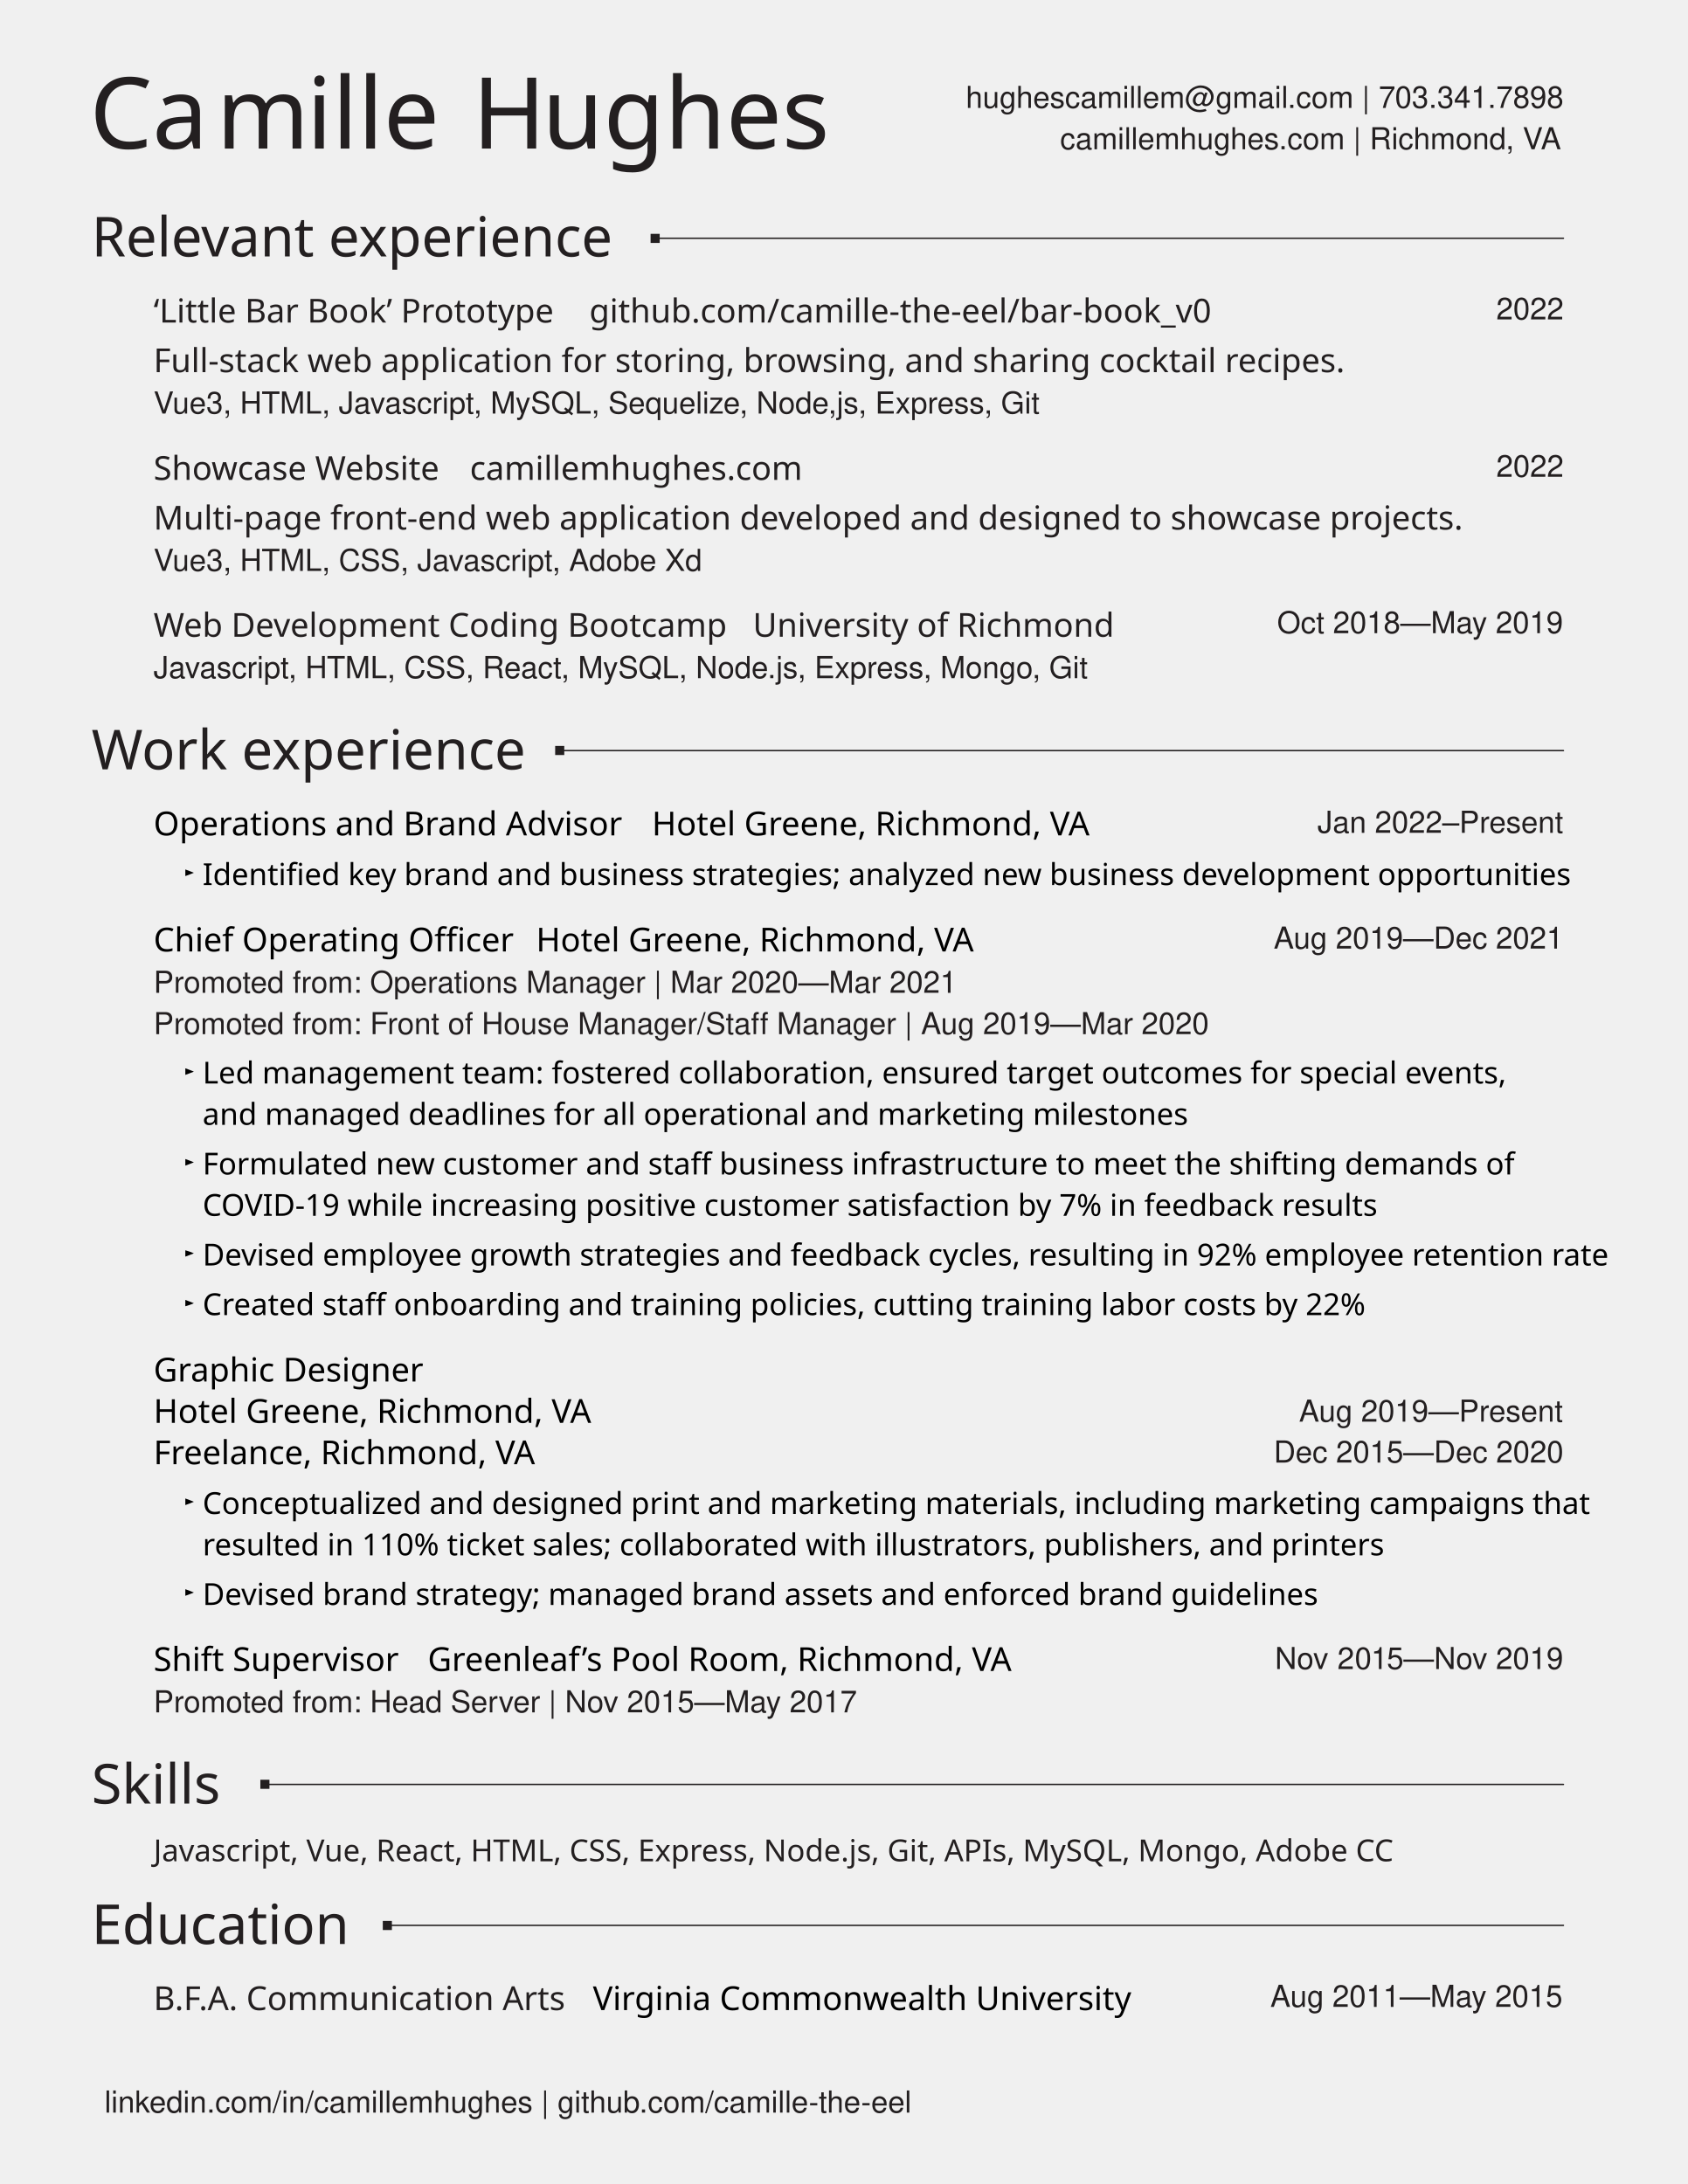
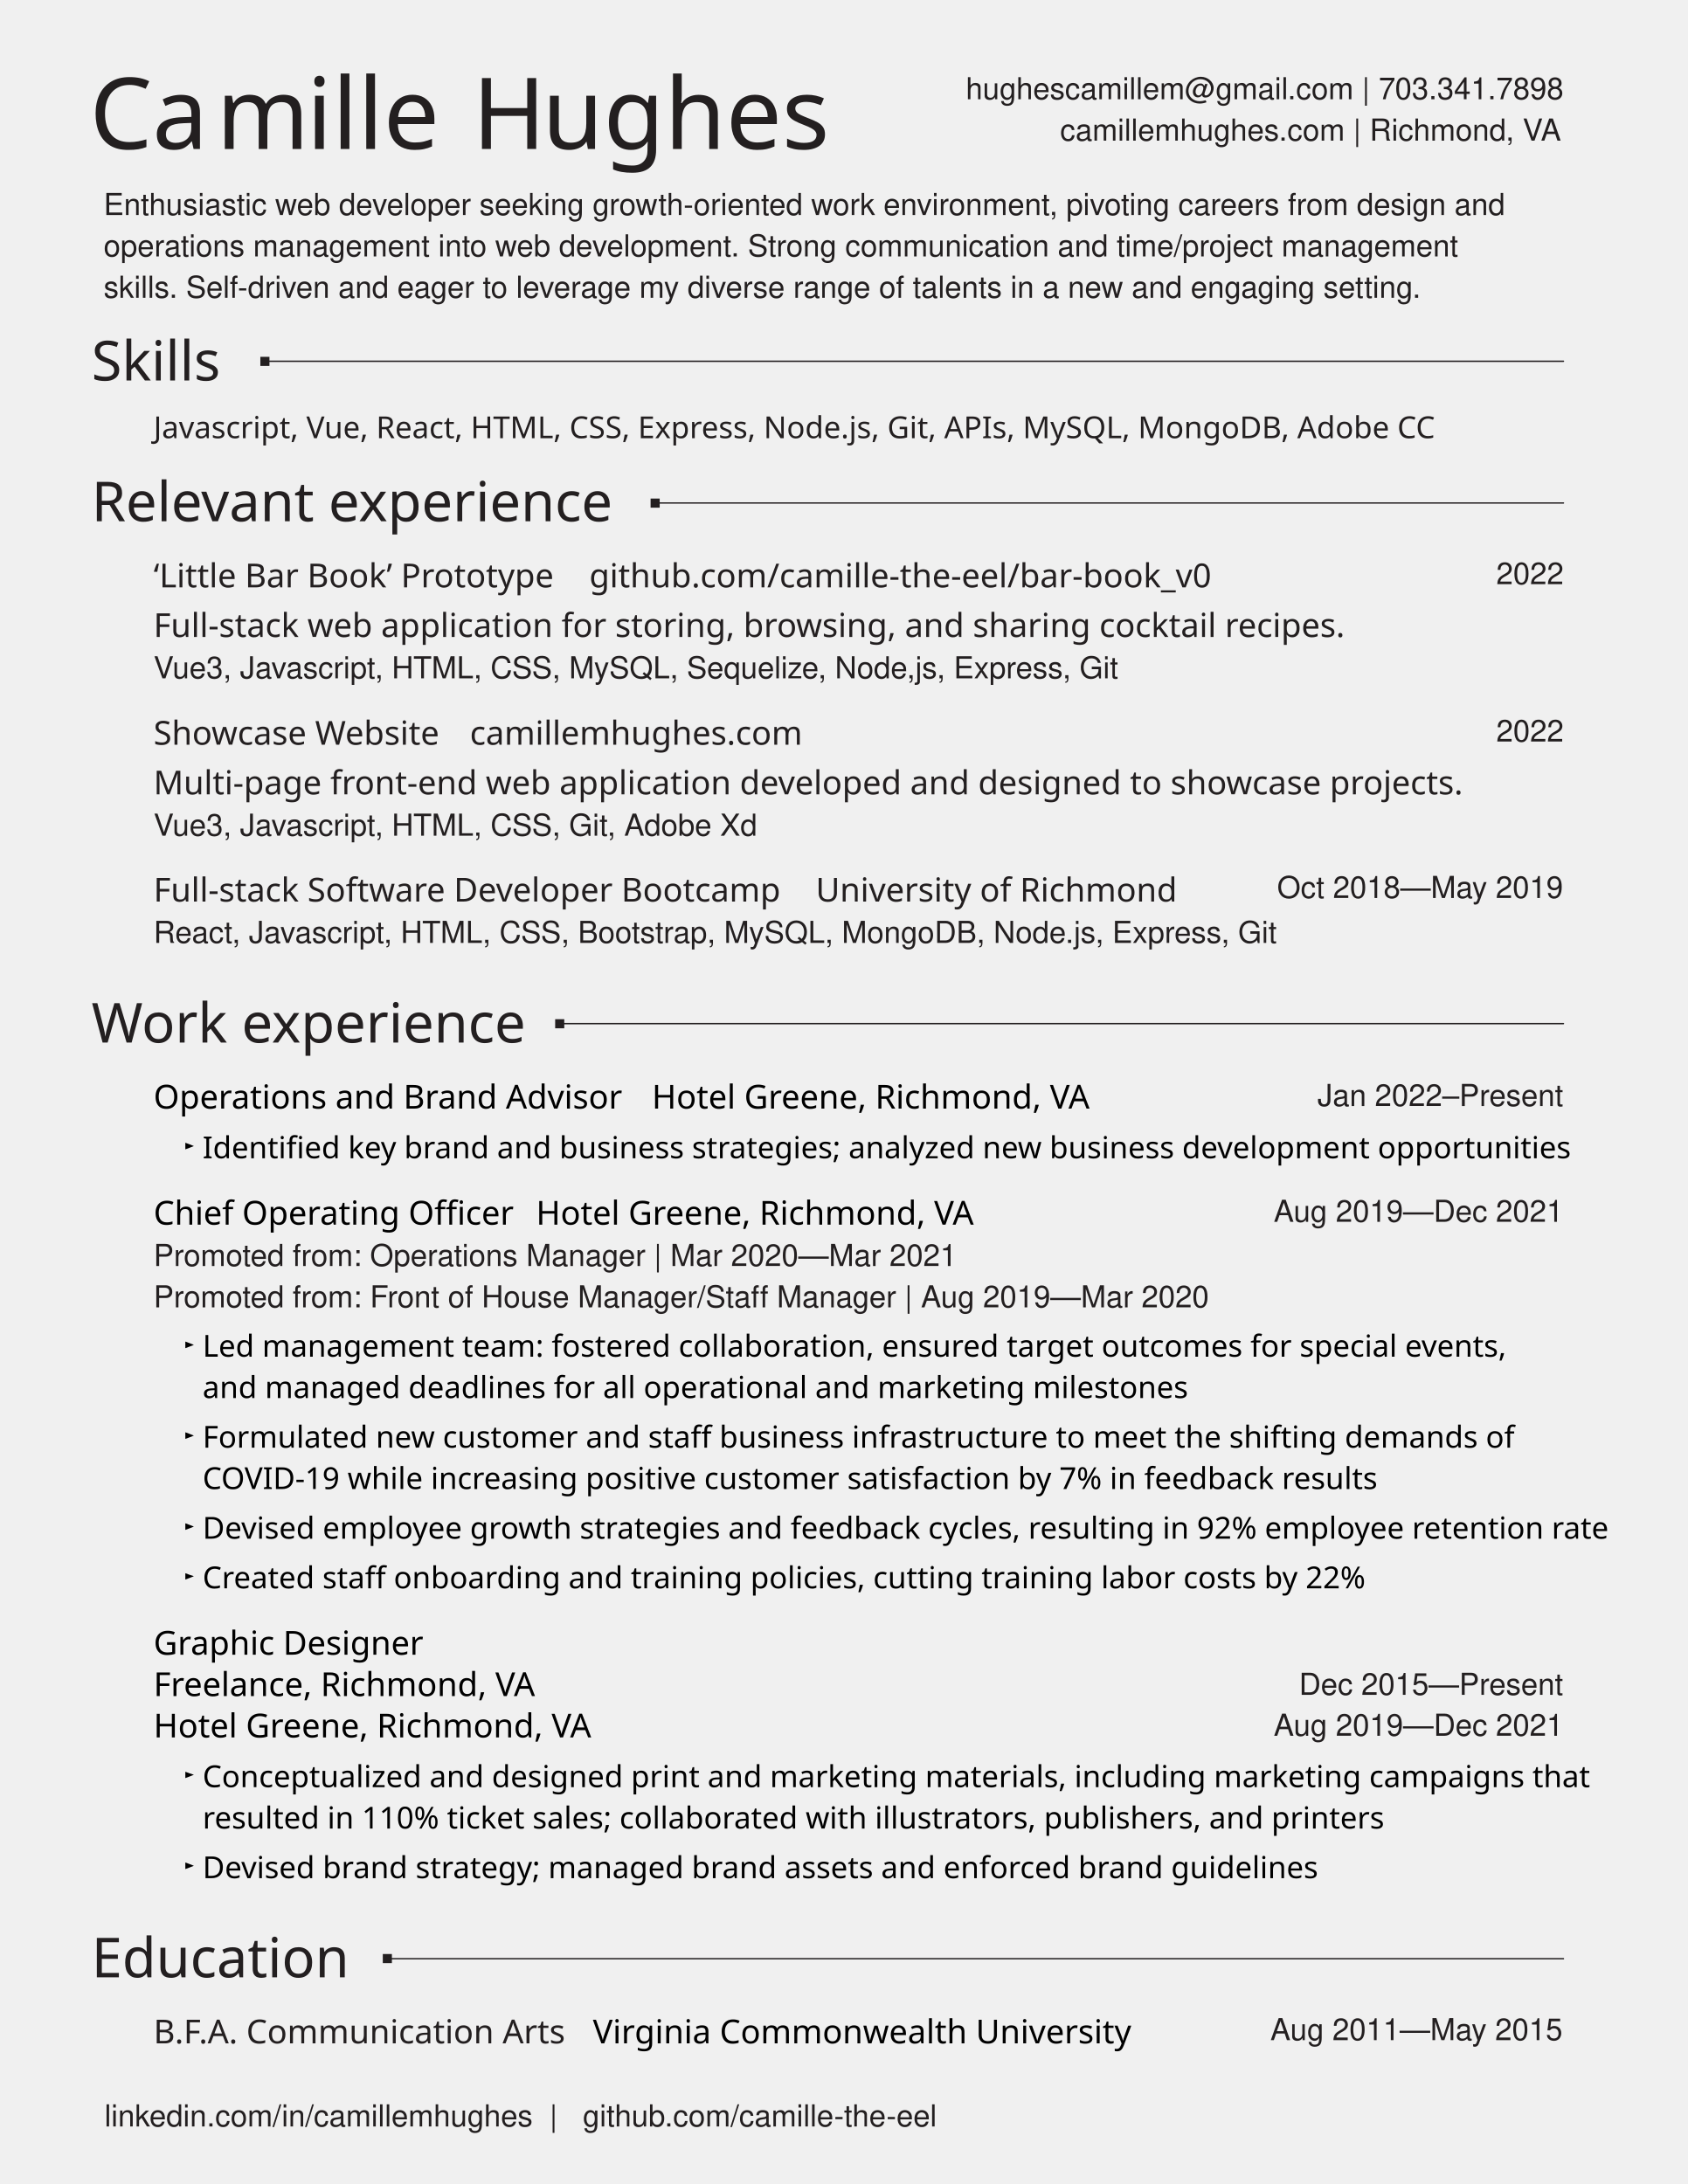
<svg xmlns="http://www.w3.org/2000/svg" version="1.1" x="0px" y="0px" viewBox="0 0 612 792" style="enable-background:new 0 0 612 792;" xml:space="preserve">
  <style type="text/css">
	.st0{fill:#FFFFFF;stroke:#231F20;stroke-width:1.607;stroke-miterlimit:10;}
	.st1{fill:none;}
	.st2{fill:#231F20;}
	.st3{font-family:'Helvetica-Bold';}
	.st4{font-size:12px;}
	.st5{font-family:'Helvetica-LightOblique';}
	.st6{font-family:'Helvetica';}
	.st7{font-size:11px;}
	.st8{font-size:20px;}
	.st9{font-family:'Helvetica-Light';}
	.st10{font-size:36px;}
	.st11{fill:none;stroke:#231F20;stroke-width:0.5;stroke-linecap:round;stroke-linejoin:round;}
- 	.st12{fill:#3B97D3;}
- 	.st13{fill:#FFFFFF;}
- 	.st14{fill:none;stroke:#D1D3D4;stroke-width:0.5;stroke-linecap:round;stroke-linejoin:round;}
- 	.st15{fill:#D1D3D4;}
- 	.st16{fill:none;stroke:#FFFFFF;stroke-width:0.75;stroke-linecap:round;stroke-linejoin:round;stroke-miterlimit:10;}
- 	.st17{fill:#FFFFFF;stroke:#231F20;stroke-miterlimit:10;}
- 	.st18{opacity:0.49;fill:#859193;}
- 	.st19{fill:none;stroke:#231F20;stroke-miterlimit:10;}
+ 	.st12{fill:none;stroke:#D1D3D4;stroke-width:0.5;stroke-linecap:round;stroke-linejoin:round;}
+ 	.st13{fill:#D1D3D4;}
+ 	.st14{opacity:0.49;fill:#859193;}
+ 	.st15{fill:none;stroke:#231F20;stroke-miterlimit:10;}
+ 	.st16{fill:#FFFFFF;stroke:#231F20;stroke-miterlimit:10;}
</style>
  <g id="BASELINE__x2B__GRID">
</g>
  <g id="TYPE">
-     <rect x="55.7" y="222.3" class="st1" width="443.9" height="41.8" />
-     <text transform="matrix(1 0 0 1 55.6737 230.9136)">
-       <tspan x="0" y="0" class="st2 st3 st4">Web Development Coding Bootcamp  </tspan>
-       <tspan x="217.3" y="0" class="st2 st5 st4">University of Richmond</tspan>
-       <tspan x="0" y="15" class="st2 st6 st7">Javascript, HTML, CSS, React, MySQL, Node.js, Express, Mongo, Git</tspan>
-     </text>
-     <g>
-       <rect x="33.2" y="78.6" class="st1" width="196" height="16.2" />
-       <text transform="matrix(1 0 0 1 33.184 93.0002)" class="st2 st3 st8">Relevant experience</text>
-     </g>
-     <g>
-       <rect x="33.2" y="264.6" class="st1" width="162.9" height="15.4" />
-       <text transform="matrix(1 0 0 1 33.184 278.9984)" class="st2 st3 st8">Work experience</text>
-     </g>
-     <rect x="55.7" y="165.4" class="st1" width="523.5" height="46.9" />
-     <text transform="matrix(1 0 0 1 55.6736 174.0355)">
+     <rect x="55.7" y="318.3" class="st1" width="443.9" height="41.8" />
+     <text transform="matrix(1 0 0 1 55.6737 326.9382)">
+       <tspan x="0" y="0" class="st2 st3 st4">Full-stack Software Developer Bootcamp  </tspan>
+       <tspan x="240.1" y="0" class="st2 st5 st4">University of Richmond</tspan>
+       <tspan x="0" y="15" class="st2 st6 st7">React, Javascript, HTML, CSS, Bootstrap, MySQL, MongoDB, Node.js, Express, Git</tspan>
+     </text>
+     <g>
+       <rect x="33.2" y="174.7" class="st1" width="196" height="16.2" />
+       <text transform="matrix(1 0 0 1 33.184 189.0248)" class="st2 st3 st8">Relevant experience</text>
+     </g>
+     <g>
+       <rect x="33.2" y="363.7" class="st1" width="162.9" height="15.4" />
+       <text transform="matrix(1 0 0 1 33.184 378.0719)" class="st2 st3 st8">Work experience</text>
+     </g>
+     <rect x="55.7" y="261.4" class="st1" width="523.5" height="46.9" />
+     <text transform="matrix(1 0 0 1 55.6736 270.0601)">
      <tspan x="0" y="0" class="st2 st3 st4">Showcase Website  </tspan>
      <tspan x="114.7" y="0" class="st2 st5 st4">camillemhughes.com</tspan>
      <tspan x="0" y="18" class="st2 st9 st4">Multi-page front-end web application developed and designed to showcase projects.</tspan>
-       <tspan x="0" y="33" class="st2 st6 st7">Vue3, HTML, CSS, Javascript, Adobe Xd</tspan>
-     </text>
-     <text transform="matrix(1 0 0 1 32.469 53.872)">
+       <tspan x="0" y="33" class="st2 st6 st7">Vue3, Javascript, HTML, CSS, Git, Adobe Xd</tspan>
+     </text>
+     <text transform="matrix(1 0 0 1 32.469 54.0139)">
      <tspan x="0" y="0" class="st2 st3 st10">Ca</tspan>
      <tspan x="46" y="0" class="st2 st3 st10">m</tspan>
      <tspan x="78.7" y="0" class="st2 st3 st10">ille </tspan>
      <tspan x="138.8" y="0" class="st2 st3 st10">H</tspan>
      <tspan x="164.1" y="0" class="st2 st3 st10">ughes</tspan>
    </text>
-     <rect x="55.7" y="492.4" class="st1" width="327.3" height="43.2" />
-     <text transform="matrix(1 0 0 1 55.674 500.9838)">
+     <rect x="55.7" y="591.4" class="st1" width="157.9" height="43.2" />
+     <text transform="matrix(1 0 0 1 55.674 600.0573)">
      <tspan x="0" y="0" class="st3 st4">Graphic Designer</tspan>
-       <tspan x="0" y="15" class="st5 st4">Hotel Greene, Richmond, VA</tspan>
-       <tspan x="0" y="30" class="st5 st4">Freelance, Richmond, VA</tspan>
-     </text>
-     <g>
-       <text transform="matrix(1 0 0 1 459.9968 229.6241)" class="st2 st6 st7"> Oct 2018—May 2019</text>
-     </g>
-     <g>
-       <text transform="matrix(1 0 0 1 443.4865 530.3771)" class="st2 st6 st7">      Dec 2015—Dec 2020</text>
-     </g>
-     <g>
-       <g>
-         <line class="st11" x1="237.5" y1="86.4" x2="566.9" y2="86.4" />
-         <g>
-           <rect x="235.9" y="84.8" class="st2" width="3.3" height="3.3" />
-         </g>
-       </g>
-     </g>
-     <g>
-       <g>
-         <line class="st11" x1="202.9" y1="272.2" x2="566.9" y2="272.2" />
-         <g>
-           <rect x="201.3" y="270.5" class="st2" width="3.3" height="3.3" />
-         </g>
-       </g>
-     </g>
-     <g>
-       <text transform="matrix(1 0 0 1 452.655 515.5468)" class="st2 st6 st7">      Aug 2019—Present</text>
-     </g>
-     <rect x="55.7" y="334.7" class="st1" width="385.4" height="44.4" />
-     <text transform="matrix(1 0 0 1 55.6737 345.0292)">
+       <tspan x="0" y="15" class="st5 st4">Freelance, Richmond, VA</tspan>
+       <tspan x="0" y="30" class="st5 st4">Hotel Greene, Richmond, VA</tspan>
+     </text>
+     <g>
+       <text transform="matrix(1 0 0 1 459.9968 325.6487)" class="st2 st6 st7"> Oct 2018—May 2019</text>
+     </g>
+     <g>
+       <text transform="matrix(1 0 0 1 428.195 629.4506)" class="st2 st6 st7">           Aug 2019—Dec 2021</text>
+     </g>
+     <g>
+       <g>
+         <line class="st11" x1="237.5" y1="182.4" x2="566.9" y2="182.4" />
+         <g>
+           <rect x="235.9" y="180.8" class="st2" width="3.3" height="3.3" />
+         </g>
+       </g>
+     </g>
+     <g>
+       <g>
+         <line class="st11" x1="202.9" y1="371.2" x2="566.9" y2="371.2" />
+         <g>
+           <rect x="201.3" y="369.6" class="st2" width="3.3" height="3.3" />
+         </g>
+       </g>
+     </g>
+     <g>
+       <rect x="37.6" y="70.1" class="st1" width="521.5" height="38.2" />
+       <text transform="matrix(1 0 0 1 37.5815 77.9817)">
+         <tspan x="0" y="0" class="st2 st6 st7">Enthusiastic web developer seeking growth-oriented work environment, pivoting careers from design and </tspan>
+         <tspan x="0" y="15" class="st2 st6 st7">operations management into web development. Strong communication and time/project management </tspan>
+         <tspan x="0" y="30" class="st2 st6 st7">skills. Self-driven and eager to leverage my diverse range of talents in a new and engaging setting.</tspan>
+       </text>
+     </g>
+     <g>
+       <text transform="matrix(1 0 0 1 467.9465 614.6202)" class="st2 st6 st7"> Dec 2015—Present</text>
+     </g>
+     <rect x="55.7" y="433.8" class="st1" width="385.4" height="44.4" />
+     <text transform="matrix(1 0 0 1 55.6737 444.1027)">
      <tspan x="0" y="0" class="st3 st4">Chief Operating Officer  </tspan>
      <tspan x="138.7" y="0" class="st5 st4">Hotel Greene, Richmond, VA</tspan>
      <tspan x="0" y="15" class="st2 st6 st7">Promoted from: Operations Manager | Mar 2020—Mar 2021</tspan>
      <tspan x="0" y="30" class="st2 st6 st7">Promoted from: Front of House Manager/Staff Manager | Aug 2019—Mar 2020</tspan>
    </text>
-     <rect x="73.5" y="385" class="st1" width="495" height="99.1" />
-     <text transform="matrix(1 0 0 1 73.4571 392.9109)">
+     <rect x="73.5" y="484.1" class="st1" width="495" height="99.1" />
+     <text transform="matrix(1 0 0 1 73.4571 491.9844)">
      <tspan x="0" y="0" class="st5 st7">Led management team: fostered collaboration, ensured target outcomes for special events,  </tspan>
      <tspan x="0" y="15" class="st5 st7">and managed deadlines for all operational and marketing milestones</tspan>
      <tspan x="0" y="33" class="st5 st7">Formulated new customer and staff business infrastructure to meet the shifting demands of </tspan>
      <tspan x="0" y="48" class="st5 st7">COVID-19 while increasing positive customer satisfaction by 7% in feedback results</tspan>
      <tspan x="0" y="66" class="st5 st7">Devised employee growth strategies and feedback cycles, resulting in 92% employee retention rate</tspan>
      <tspan x="0" y="84" class="st5 st7">Created staff onboarding and training policies, cutting training labor costs by 22%</tspan>
    </text>
    <g>
-       <text transform="matrix(1 0 0 1 446.5322 344.0077)" class="st2 st6 st7">     Aug 2019—Dec 2021</text>
-     </g>
-     <polygon points="67.2,388.6 67.2,387.4 68.8,388 70.3,388.6 68.8,389.2 67.2,389.8  " />
-     <polygon points="67.2,421.5 67.2,420.3 68.8,420.9 70.3,421.5 68.8,422.1 67.2,422.7  " />
-     <polygon points="67.2,454.5 67.2,453.4 68.8,453.9 70.3,454.5 68.8,455.1 67.2,455.7  " />
-     <polygon points="67.2,472.6 67.2,471.4 68.8,472 70.3,472.6 68.8,473.2 67.2,473.7  " />
-     <rect x="55.7" y="292.6" class="st1" width="459.8" height="10.4" />
-     <text transform="matrix(1 0 0 1 55.6737 302.9368)">
+       <text transform="matrix(1 0 0 1 446.5322 443.0812)" class="st2 st6 st7">     Aug 2019—Dec 2021</text>
+     </g>
+     <polygon points="67.2,487.7 67.2,486.5 68.8,487.1 70.3,487.7 68.8,488.3 67.2,488.9  " />
+     <polygon points="67.2,520.6 67.2,519.4 68.8,520 70.3,520.6 68.8,521.2 67.2,521.8  " />
+     <polygon points="67.2,553.6 67.2,552.4 68.8,553 70.3,553.6 68.8,554.2 67.2,554.8  " />
+     <polygon points="67.2,571.6 67.2,570.5 68.8,571.1 70.3,571.6 68.8,572.2 67.2,572.8  " />
+     <rect x="55.7" y="391.7" class="st1" width="459.8" height="10.4" />
+     <text transform="matrix(1 0 0 1 55.6737 402.0103)">
      <tspan x="0" y="0" class="st3 st4">Operations and Brand Advisor  </tspan>
      <tspan x="180.7" y="0" class="st5 st4">Hotel Greene, Richmond, VA </tspan>
    </text>
    <g>
-       <text transform="matrix(1 0 0 1 468.5429 302.0062)" class="st2 st6 st7">   Jan 2022–Present</text>
-     </g>
-     <rect x="55.7" y="597.3" class="st1" width="320.8" height="26.3" />
-     <text transform="matrix(1 0 0 1 55.674 605.9615)">
-       <tspan x="0" y="0" class="st3 st4">Shift Supervisor  </tspan>
-       <tspan x="99.4" y="0" class="st5 st4">Greenleaf’s Pool Room, Richmond, VA</tspan>
-       <tspan x="0" y="15" class="st2 st6 st7">Promoted from: Head Server | Nov 2015—May 2017</tspan>
-     </text>
-     <g>
-       <text transform="matrix(1 0 0 1 443.9262 605.2628)">
-         <tspan x="0" y="0" class="st2 st6 st7">      Nov </tspan>
-         <tspan x="41" y="0" class="st2 st6 st7">2</tspan>
-         <tspan x="47.3" y="0" class="st2 st6 st7">0</tspan>
-         <tspan x="53.2" y="0" class="st2 st6 st7">1</tspan>
-         <tspan x="58.9" y="0" class="st2 st6 st7">5—Nov 2019</tspan>
-       </text>
-     </g>
-     <g>
-       <text transform="matrix(1 0 0 1 542.5288 172.8981)" class="st2 st6 st7">2022</text>
-     </g>
-     <g>
-       <rect x="315.6" y="31.2" class="st1" width="251.4" height="28.7" />
-       <text transform="matrix(1 0 0 1 350.1903 39.1367)">
+       <text transform="matrix(1 0 0 1 468.5429 401.0797)" class="st2 st6 st7">   Jan 2022–Present</text>
+     </g>
+     <g>
+       <text transform="matrix(1 0 0 1 542.5288 268.9227)" class="st2 st6 st7">2022</text>
+     </g>
+     <g>
+       <rect x="315.6" y="28.1" class="st1" width="251.4" height="28.7" />
+       <text transform="matrix(1 0 0 1 350.1903 35.9972)">
        <tspan x="0" y="0" class="st2 st6 st7">hughescamillem@gmail.com | </tspan>
        <tspan x="149.7" y="0" class="st2 st6 st7">7</tspan>
        <tspan x="155.6" y="0" class="st2 st6 st7">03.341.7898</tspan>
        <tspan x="34.2" y="15" class="st2 st6 st7">camillemhughes.com | Richmond, VA</tspan>
      </text>
    </g>
    <g>
-       <rect x="33.2" y="690.6" class="st1" width="113.7" height="24" />
-       <text transform="matrix(1 0 0 1 33.184 704.9746)" class="st2 st3 st8">Education</text>
-     </g>
-     <g>
-       <g>
-         <line class="st11" x1="140.4" y1="698.2" x2="566.9" y2="698.2" />
-         <g>
-           <rect x="138.8" y="696.6" class="st2" width="3.3" height="3.3" />
-         </g>
-       </g>
-     </g>
-     <rect x="55.7" y="720.3" class="st1" width="520.1" height="12" />
-     <text transform="matrix(1 0 0 1 55.6737 728.9319)">
+       <rect x="33.2" y="702.7" class="st1" width="113.7" height="24" />
+       <text transform="matrix(1 0 0 1 33.184 717.0404)" class="st2 st3 st8">Education</text>
+     </g>
+     <g>
+       <g>
+         <line class="st11" x1="140.4" y1="710.3" x2="566.9" y2="710.3" />
+         <g>
+           <rect x="138.8" y="708.6" class="st2" width="3.3" height="3.3" />
+         </g>
+       </g>
+     </g>
+     <rect x="55.7" y="732.4" class="st1" width="520.1" height="12" />
+     <text transform="matrix(1 0 0 1 55.6737 741.0042)">
      <tspan x="0" y="0" class="st2 st3 st4">B.F.A. Communication Arts </tspan>
      <tspan x="159.3" y="0" class="st5 st4">Virginia Commonwealth University</tspan>
    </text>
    <g>
-       <text transform="matrix(1 0 0 1 442.2565 727.7672)" class="st2 st6 st7">      Aug 2011—May 2015</text>
-     </g>
-     <g>
-       <rect x="33.2" y="639.7" class="st1" width="70.8" height="24" />
-       <text transform="matrix(1 0 0 1 33.184 654.0517)" class="st2 st3 st8">Skills</text>
-     </g>
-     <g>
-       <g>
-         <line class="st11" x1="96" y1="647.1" x2="566.9" y2="647.1" />
-         <g>
-           <rect x="94.4" y="645.4" class="st2" width="3.3" height="3.3" />
-         </g>
-       </g>
-     </g>
-     <g>
-       <rect x="55.7" y="667" class="st1" width="520.1" height="11.8" />
-       <text transform="matrix(1 0 0 1 55.6737 674.9661)" class="st2 st9 st7">Javascript, Vue, React, HTML, CSS, Express, Node.js, Git, APIs, MySQL, Mongo, Adobe CC</text>
-     </g>
-     <g>
-       <rect x="37.9" y="758.2" class="st1" width="303.5" height="16.5" />
-       <text transform="matrix(1 0 0 1 37.885 766.1017)" class="st2 st6 st7">linkedin.com/in/camillemhughes | github.com/camille-the-eel</text>
-     </g>
-     <rect x="55.7" y="108.3" class="st1" width="523.5" height="46.9" />
-     <text transform="matrix(1 0 0 1 55.6736 116.9658)">
+       <text transform="matrix(1 0 0 1 442.2565 739.8394)" class="st2 st6 st7">      Aug 2011—May 2015</text>
+     </g>
+     <g>
+       <rect x="33.2" y="123.6" class="st1" width="70.8" height="24" />
+       <text transform="matrix(1 0 0 1 33.184 137.9742)" class="st2 st3 st8">Skills</text>
+     </g>
+     <g>
+       <g>
+         <line class="st11" x1="96" y1="131" x2="566.9" y2="131" />
+         <g>
+           <rect x="94.4" y="129.4" class="st2" width="3.3" height="3.3" />
+         </g>
+       </g>
+     </g>
+     <g>
+       <rect x="55.7" y="151" class="st1" width="520.1" height="11.8" />
+       <text transform="matrix(1 0 0 1 55.6737 158.8997)" class="st2 st9 st7">Javascript, Vue, React, HTML, CSS, Express, Node.js, Git, APIs, MySQL, MongoDB, Adobe CC</text>
+     </g>
+     <g>
+       <rect x="37.9" y="763.2" class="st1" width="303.5" height="16.5" />
+       <text transform="matrix(1 0 0 1 37.885 771.125)" class="st2 st6 st7">linkedin.com/in/camillemhughes  |   github.com/camille-the-eel</text>
+     </g>
+     <rect x="55.7" y="204.4" class="st1" width="523.5" height="46.9" />
+     <text transform="matrix(1 0 0 1 55.6736 212.9899)">
      <tspan x="0" y="0" class="st2 st3 st4">‘Little Bar Book’ Prototype  </tspan>
      <tspan x="158" y="0" class="st2 st5 st4">github.com/camille-the-eel/bar-book_v0</tspan>
      <tspan x="0" y="18" class="st2 st9 st4">Full-stack web application for storing, browsing, and sharing cocktail recipes.</tspan>
-       <tspan x="0" y="33" class="st2 st6 st7">Vue3, HTML, Javascript, MySQL, Sequelize, Node,js, Express, Git</tspan>
-     </text>
-     <g>
-       <text transform="matrix(1 0 0 1 542.5288 115.8285)" class="st2 st6 st7">2022</text>
-     </g>
-     <g>
-       <rect x="73.5" y="313" class="st1" width="495.8" height="12.4" />
-       <text transform="matrix(1 0 0 1 73.457 320.9539)" class="st5 st7">Identified key brand and business strategies; analyzed new business development opportunities</text>
-     </g>
-     <polygon points="67.2,316.5 67.2,315.3 68.8,315.9 70.3,316.5 68.8,317.1 67.2,317.7  " />
-     <g>
-       <rect x="73.5" y="539.6" class="st1" width="494.2" height="44.6" />
-       <text transform="matrix(1 0 0 1 73.457 549.023)">
+       <tspan x="0" y="33" class="st2 st6 st7">Vue3, Javascript, HTML, CSS, MySQL, Sequelize, Node,js, Express, Git</tspan>
+     </text>
+     <g>
+       <text transform="matrix(1 0 0 1 542.5288 211.8531)" class="st2 st6 st7">2022</text>
+     </g>
+     <g>
+       <rect x="73.5" y="412.1" class="st1" width="495.8" height="12.4" />
+       <text transform="matrix(1 0 0 1 73.457 420.0274)" class="st5 st7">Identified key brand and business strategies; analyzed new business development opportunities</text>
+     </g>
+     <polygon points="67.2,415.6 67.2,414.4 68.8,415 70.3,415.6 68.8,416.2 67.2,416.8  " />
+     <g>
+       <rect x="73.5" y="638.6" class="st1" width="494.2" height="44.6" />
+       <text transform="matrix(1 0 0 1 73.457 648.0965)">
        <tspan x="0" y="0" class="st5 st7">Conceptualized and designed print and marketing materials, including marketing campaigns that </tspan>
        <tspan x="0" y="15" class="st5 st7">resulted in 110% ticket sales; collaborated with illustrators, publishers, and printers</tspan>
        <tspan x="0" y="33" class="st5 st7">Devised brand strategy; managed brand assets and enforced brand guidelines</tspan>
      </text>
    </g>
-     <polygon points="67.2,544.6 67.2,543.4 68.8,544 70.3,544.6 68.8,545.2 67.2,545.8  " />
-     <polygon points="67.2,577.5 67.2,576.3 68.8,576.9 70.3,577.5 68.8,578.1 67.2,578.7  " />
+     <polygon points="67.2,643.6 67.2,642.5 68.8,643.1 70.3,643.6 68.8,644.2 67.2,644.8  " />
+     <polygon points="67.2,676.6 67.2,675.4 68.8,676 70.3,676.6 68.8,677.2 67.2,677.8  " />
  </g>
  <g id="Layer_3">
</g>
  <g id="Layer_4">
</g>
</svg>
